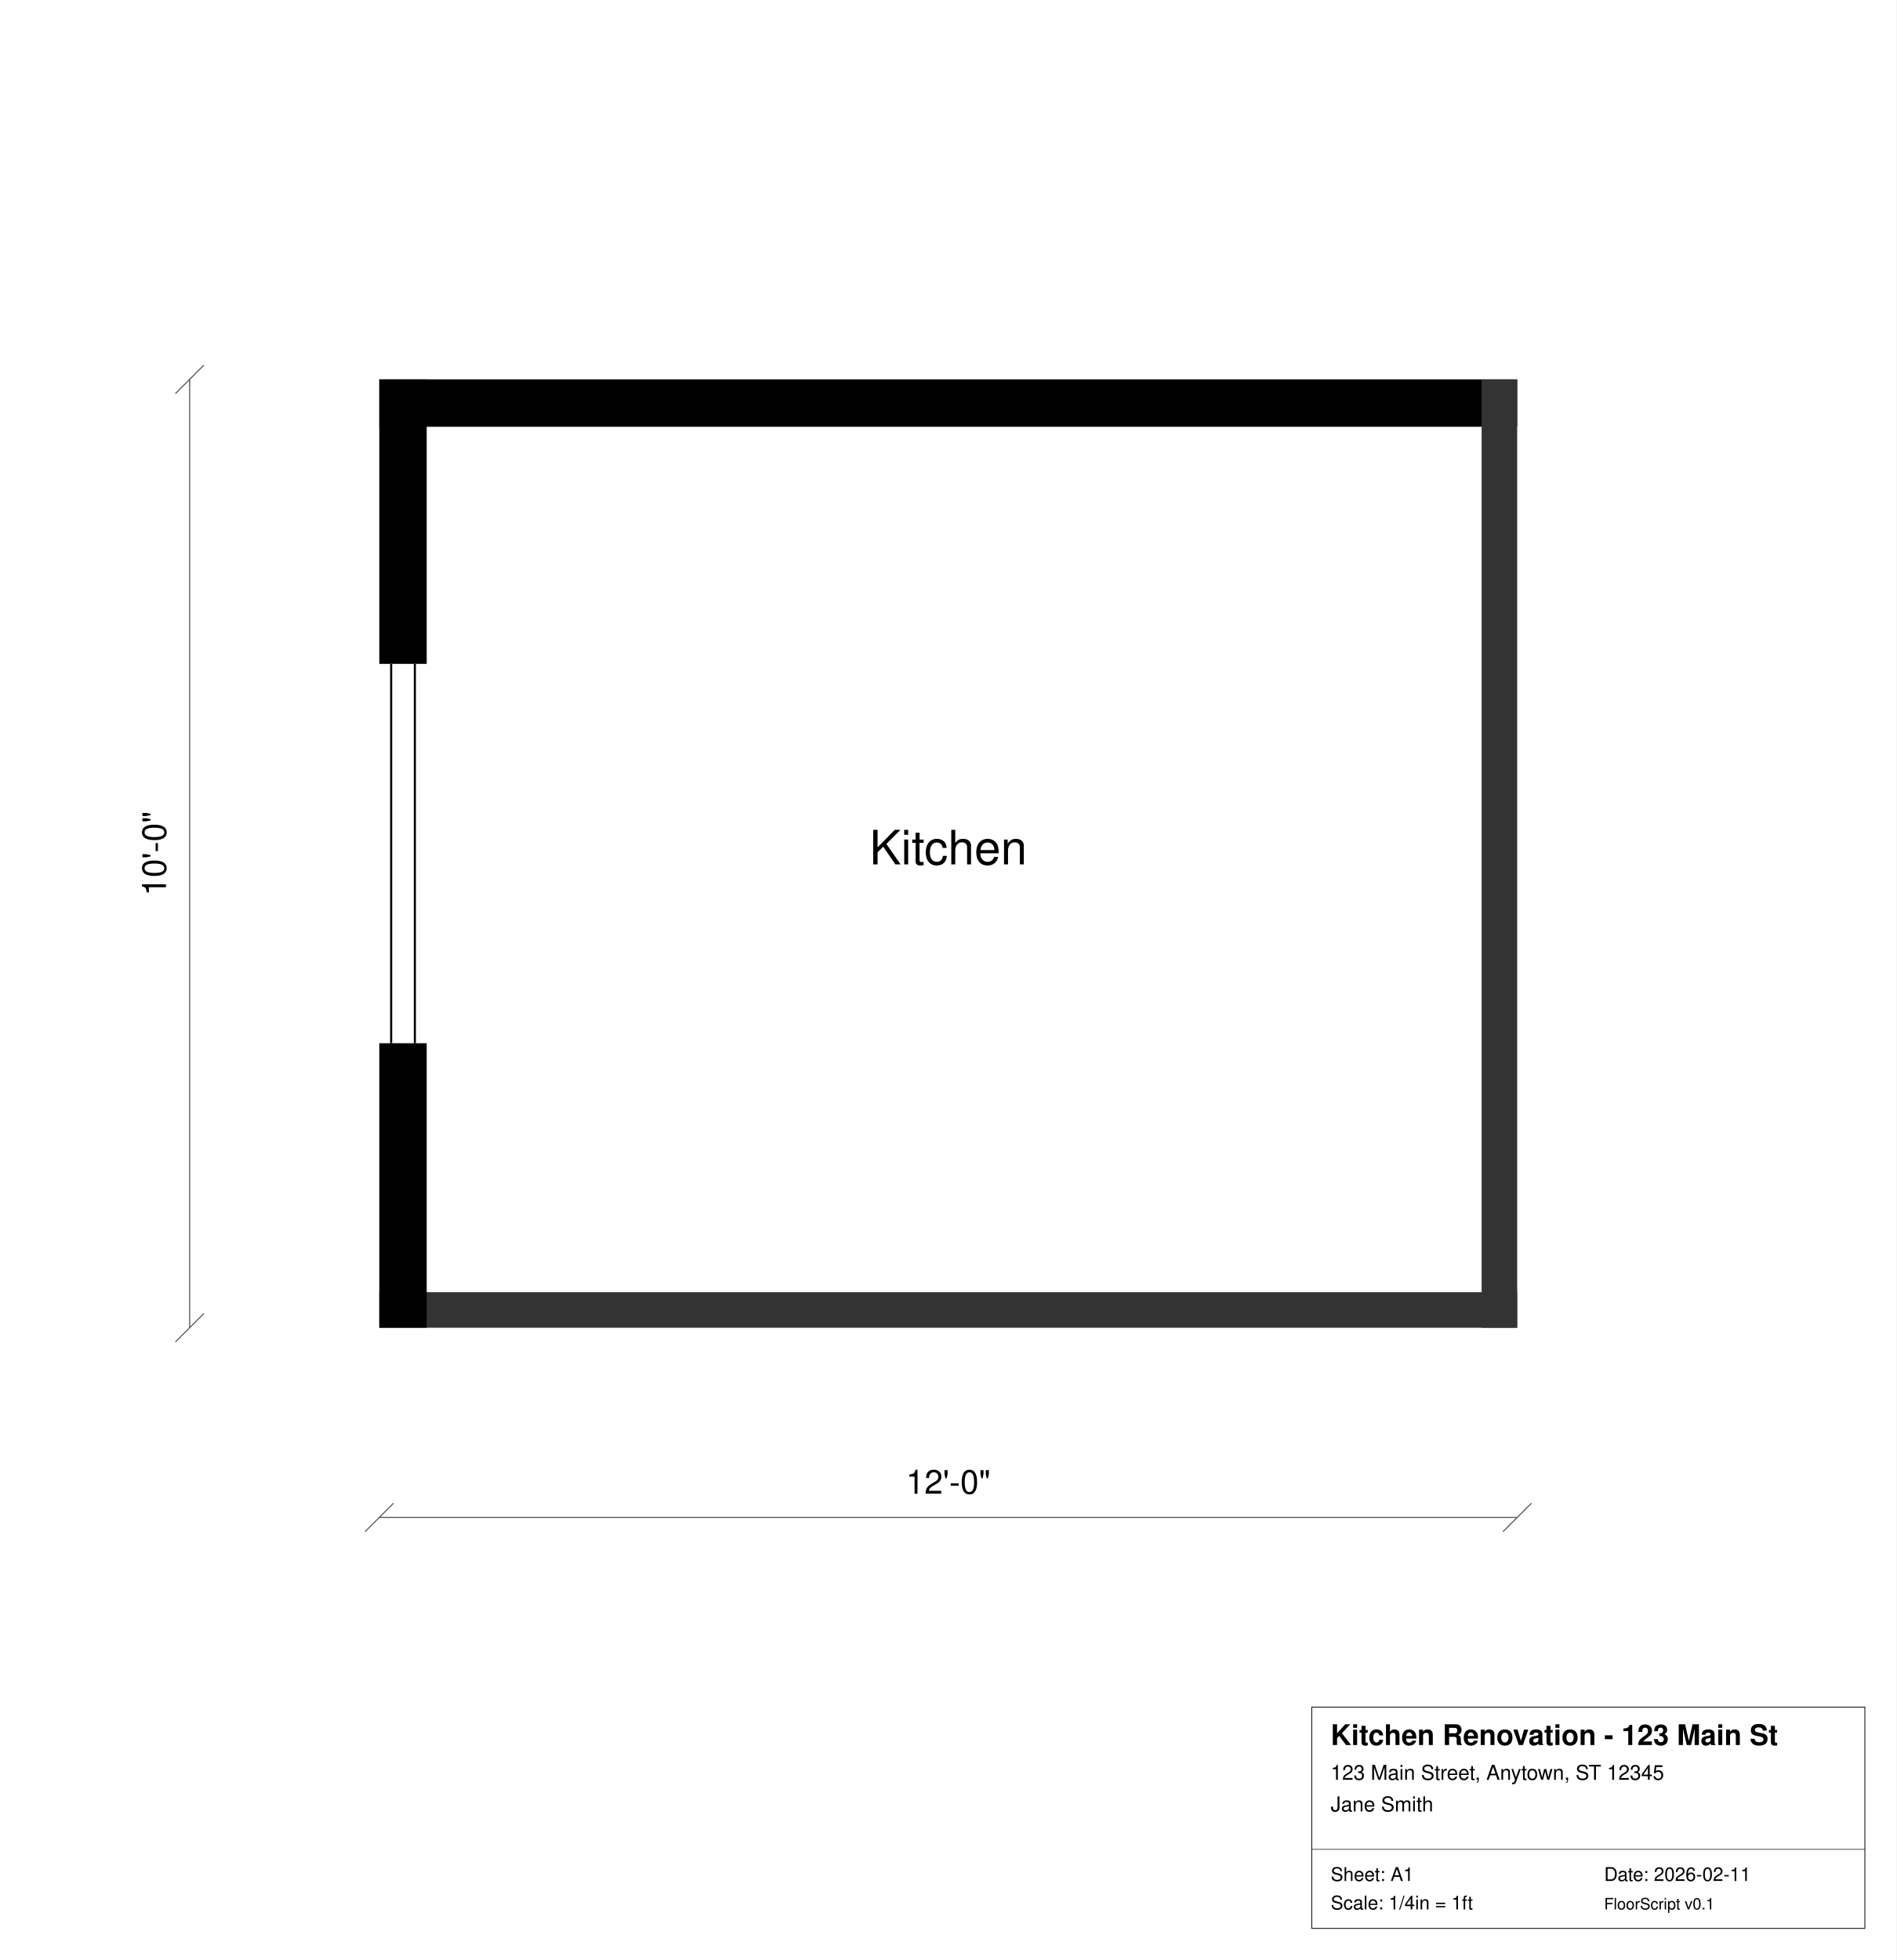
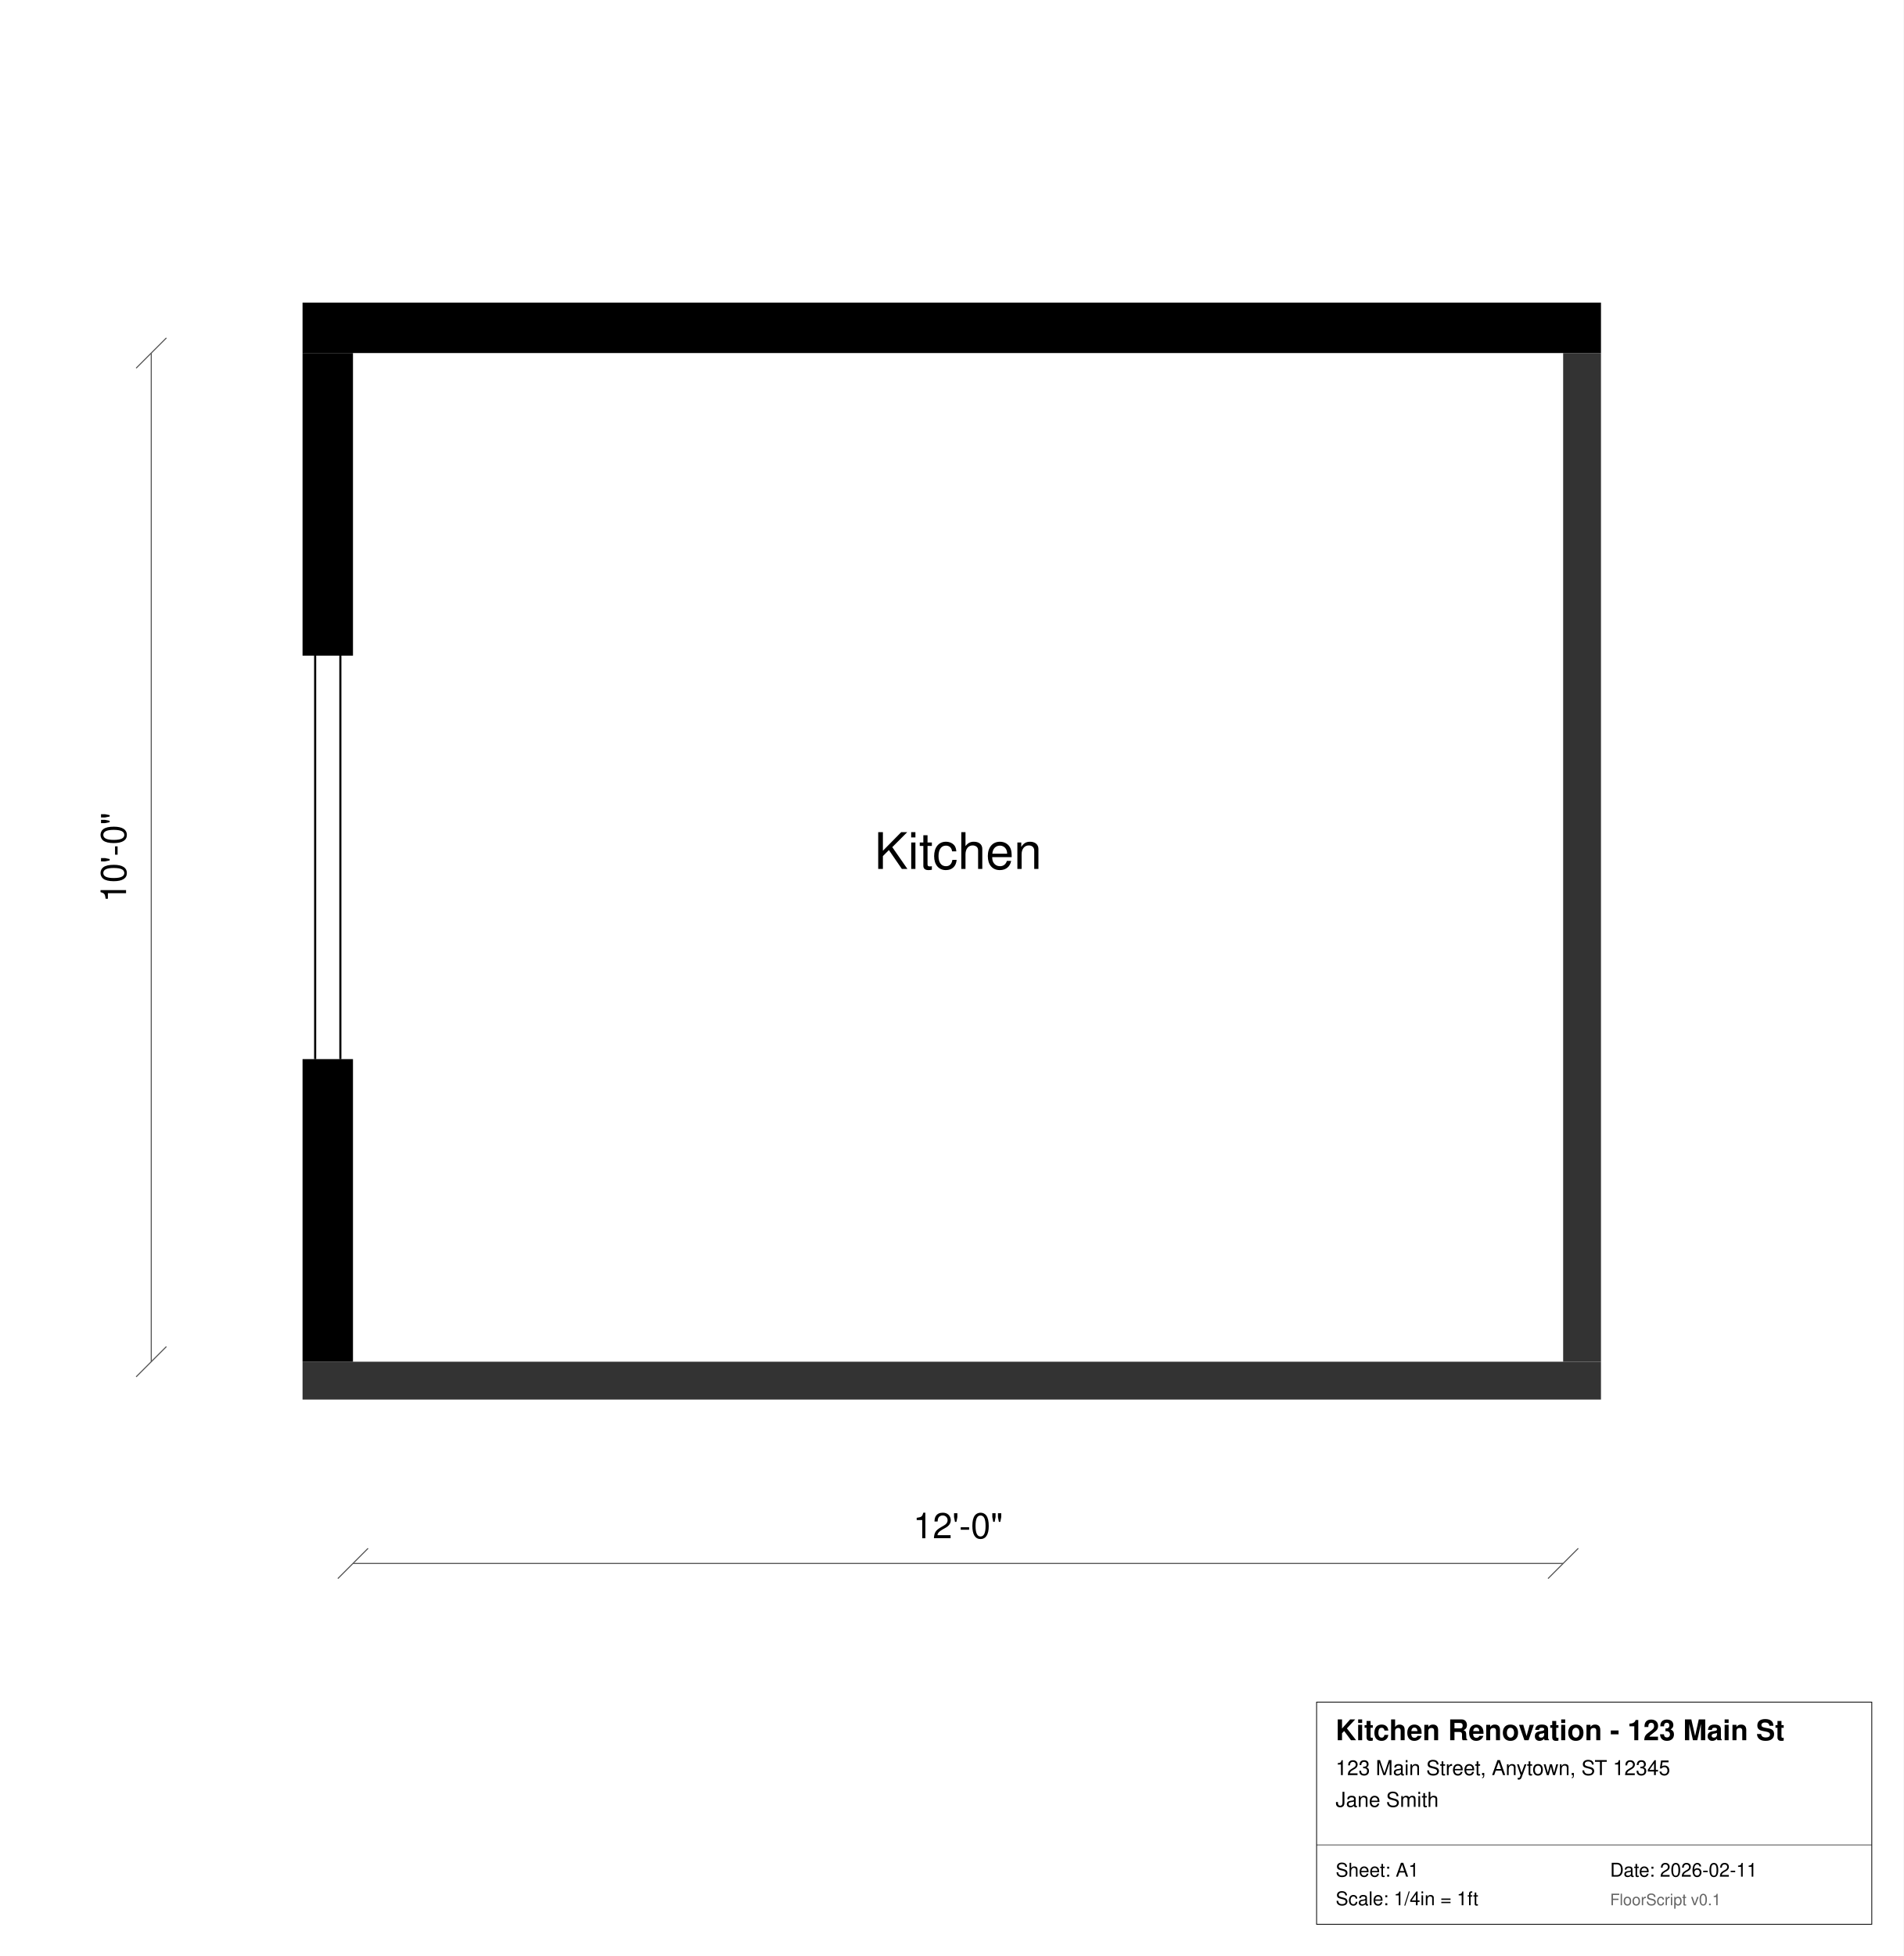
- <svg xmlns="http://www.w3.org/2000/svg" viewBox="0 0 1200 1240" width="1200" height="1240">
-   <style>
-   .wall-exterior { fill: #000; stroke: none; }
-   .wall-interior { fill: #333; stroke: none; }
-   .wall-load-bearing { fill: #333; stroke: none; }
-   .opening line, .opening path { stroke: #000; stroke-width: 0.35mm; fill: none; }
-   .dimension line { stroke: #555; stroke-width: 0.18mm; }
-   .label { font-family: 'Helvetica', 'Arial', sans-serif; fill: #000; }
-   .title-block .label { font-family: 'Helvetica', 'Arial', sans-serif; fill: #000; }
- </style>
-   <rect x="0" y="0" width="1200" height="1240" fill="white" />
+ <svg xmlns="http://www.w3.org/2000/svg" viewBox="0 0 1200 1232.85" width="1200" height="1232.85">
+   <rect x="0" y="0" width="1200" height="1232.85" fill="white" />
  <g class="layer-structural">
-     <g class="room" id="room-kitchen">
-       <g class="walls">
-         <rect x="240" y="240" width="720" height="30" class="wall-exterior" />
-         <rect x="240" y="817.5" width="720" height="22.5" class="wall-interior" />
-         <rect x="937.5" y="240" width="22.5" height="600" class="wall-interior" />
-         <g class="wall-exterior">
-           <rect x="240" y="660" width="30" height="180" />
-           <rect x="240" y="240" width="30" height="180" />
-         </g>
+     <g class="walls">
+       <rect x="190.73" y="190.73" width="818.54" height="31.79" stroke="none" fill="#000" />
+       <rect x="190.73" y="858.28" width="818.54" height="23.84" stroke="none" fill="#333" />
+       <rect x="985.43" y="222.52" width="23.84" height="635.76" stroke="none" fill="#333" />
+       <g fill="#000" stroke="none">
+         <rect x="190.73" y="667.55" width="31.79" height="190.73" />
+         <rect x="190.73" y="222.52" width="31.79" height="190.73" />
      </g>
    </g>
-     <g class="opening window">
-       <line x1="247.5" y1="660" x2="247.5" y2="420" />
-       <line x1="262.5" y1="660" x2="262.5" y2="420" />
+     <g class="opening window" stroke="#000" stroke-width="0.35mm" fill="none">
+       <line x1="198.68" y1="667.55" x2="198.68" y2="413.25" />
+       <line x1="214.57" y1="667.55" x2="214.57" y2="413.25" />
    </g>
  </g>
  <g class="layer-labels">
-     <text x="600" y="540" class="label" font-size="30" font-weight="500" text-anchor="middle" dominant-baseline="central">Kitchen</text>
+     <text x="603.97" y="540.4" fill="#000" font-family="'Helvetica','Arial',sans-serif" font-size="31.79" font-weight="500" text-anchor="middle" dominant-baseline="central">Kitchen</text>
  </g>
  <g class="layer-dimensions">
-     <g class="dimension">
-       <line x1="240" y1="960" x2="960" y2="960" />
-       <line x1="231" y1="969" x2="249" y2="951" />
-       <line x1="951" y1="969" x2="969" y2="951" />
-       <text x="600" y="945" class="label" font-size="21" text-anchor="middle">12'-0"</text>
+     <g class="dimension" stroke="#555" stroke-width="0.18mm">
+       <line x1="222.52" y1="985.43" x2="985.43" y2="985.43" />
+       <line x1="212.98" y1="994.97" x2="232.05" y2="975.89" />
+       <line x1="975.89" y1="994.97" x2="994.97" y2="975.89" />
+       <text x="603.97" y="969.54" stroke="none" fill="#000" font-family="'Helvetica','Arial',sans-serif" font-size="22.25" text-anchor="middle">12'-0"</text>
    </g>
-     <g class="dimension">
-       <line x1="120" y1="840" x2="120" y2="240" />
-       <line x1="111" y1="849" x2="129" y2="831" />
-       <line x1="111" y1="249" x2="129" y2="231" />
-       <text x="105" y="540" class="label" font-size="21" text-anchor="middle" transform="rotate(-90, 105, 540)">10'-0"</text>
+     <g class="dimension" stroke="#555" stroke-width="0.18mm">
+       <line x1="95.36" y1="858.28" x2="95.36" y2="222.52" />
+       <line x1="85.83" y1="867.81" x2="104.9" y2="848.74" />
+       <line x1="85.83" y1="232.05" x2="104.9" y2="212.98" />
+       <text x="79.47" y="540.4" stroke="none" fill="#000" font-family="'Helvetica','Arial',sans-serif" font-size="22.25" text-anchor="middle" transform="rotate(-90, 79.47, 540.4)">10'-0"</text>
    </g>
  </g>
  <g class="layer-title-block">
-     <g class="title-block">
-       <rect x="830" y="1080" width="350" height="140" fill="white" stroke="#000" stroke-width="0.5" />
-       <line x1="830" y1="1170" x2="1180" y2="1170" stroke="#000" stroke-width="0.35" />
-       <text x="842" y="1104" class="label" font-size="18" font-weight="bold">Kitchen Renovation - 123 Main St</text>
-       <text x="842" y="1126" class="label" font-size="13">123 Main Street, Anytown, ST 12345</text>
-       <text x="842" y="1146" class="label" font-size="13">Jane Smith</text>
-       <text x="842" y="1190" class="label" font-size="12">Sheet: A1</text>
-       <text x="1015" y="1190" class="label" font-size="12">Date: 2026-02-11</text>
-       <text x="842" y="1208" class="label" font-size="12">Scale: 1/4in = 1ft</text>
-       <text x="1015" y="1208" class="label" font-size="10" fill="#666">FloorScript v0.1</text>
+     <g class="title-block" font-family="'Helvetica','Arial',sans-serif" fill="#000">
+       <rect x="830" y="1072.85" width="350" height="140" stroke="#000" stroke-width="0.50" fill="white" />
+       <line x1="830" y1="1162.85" x2="1180" y2="1162.85" stroke="#000" stroke-width="0.35" />
+       <text x="842" y="1096.85" font-size="18" font-weight="bold">Kitchen Renovation - 123 Main St</text>
+       <text x="842" y="1118.85" font-size="13">123 Main Street, Anytown, ST 12345</text>
+       <text x="842" y="1138.85" font-size="13">Jane Smith</text>
+       <text x="842" y="1182.85" font-size="12">Sheet: A1</text>
+       <text x="1015" y="1182.85" font-size="12">Date: 2026-02-11</text>
+       <text x="842" y="1200.85" font-size="12">Scale: 1/4in = 1ft</text>
+       <text x="1015" y="1200.85" fill="#666" font-size="10">FloorScript v0.1</text>
    </g>
  </g>
</svg>
